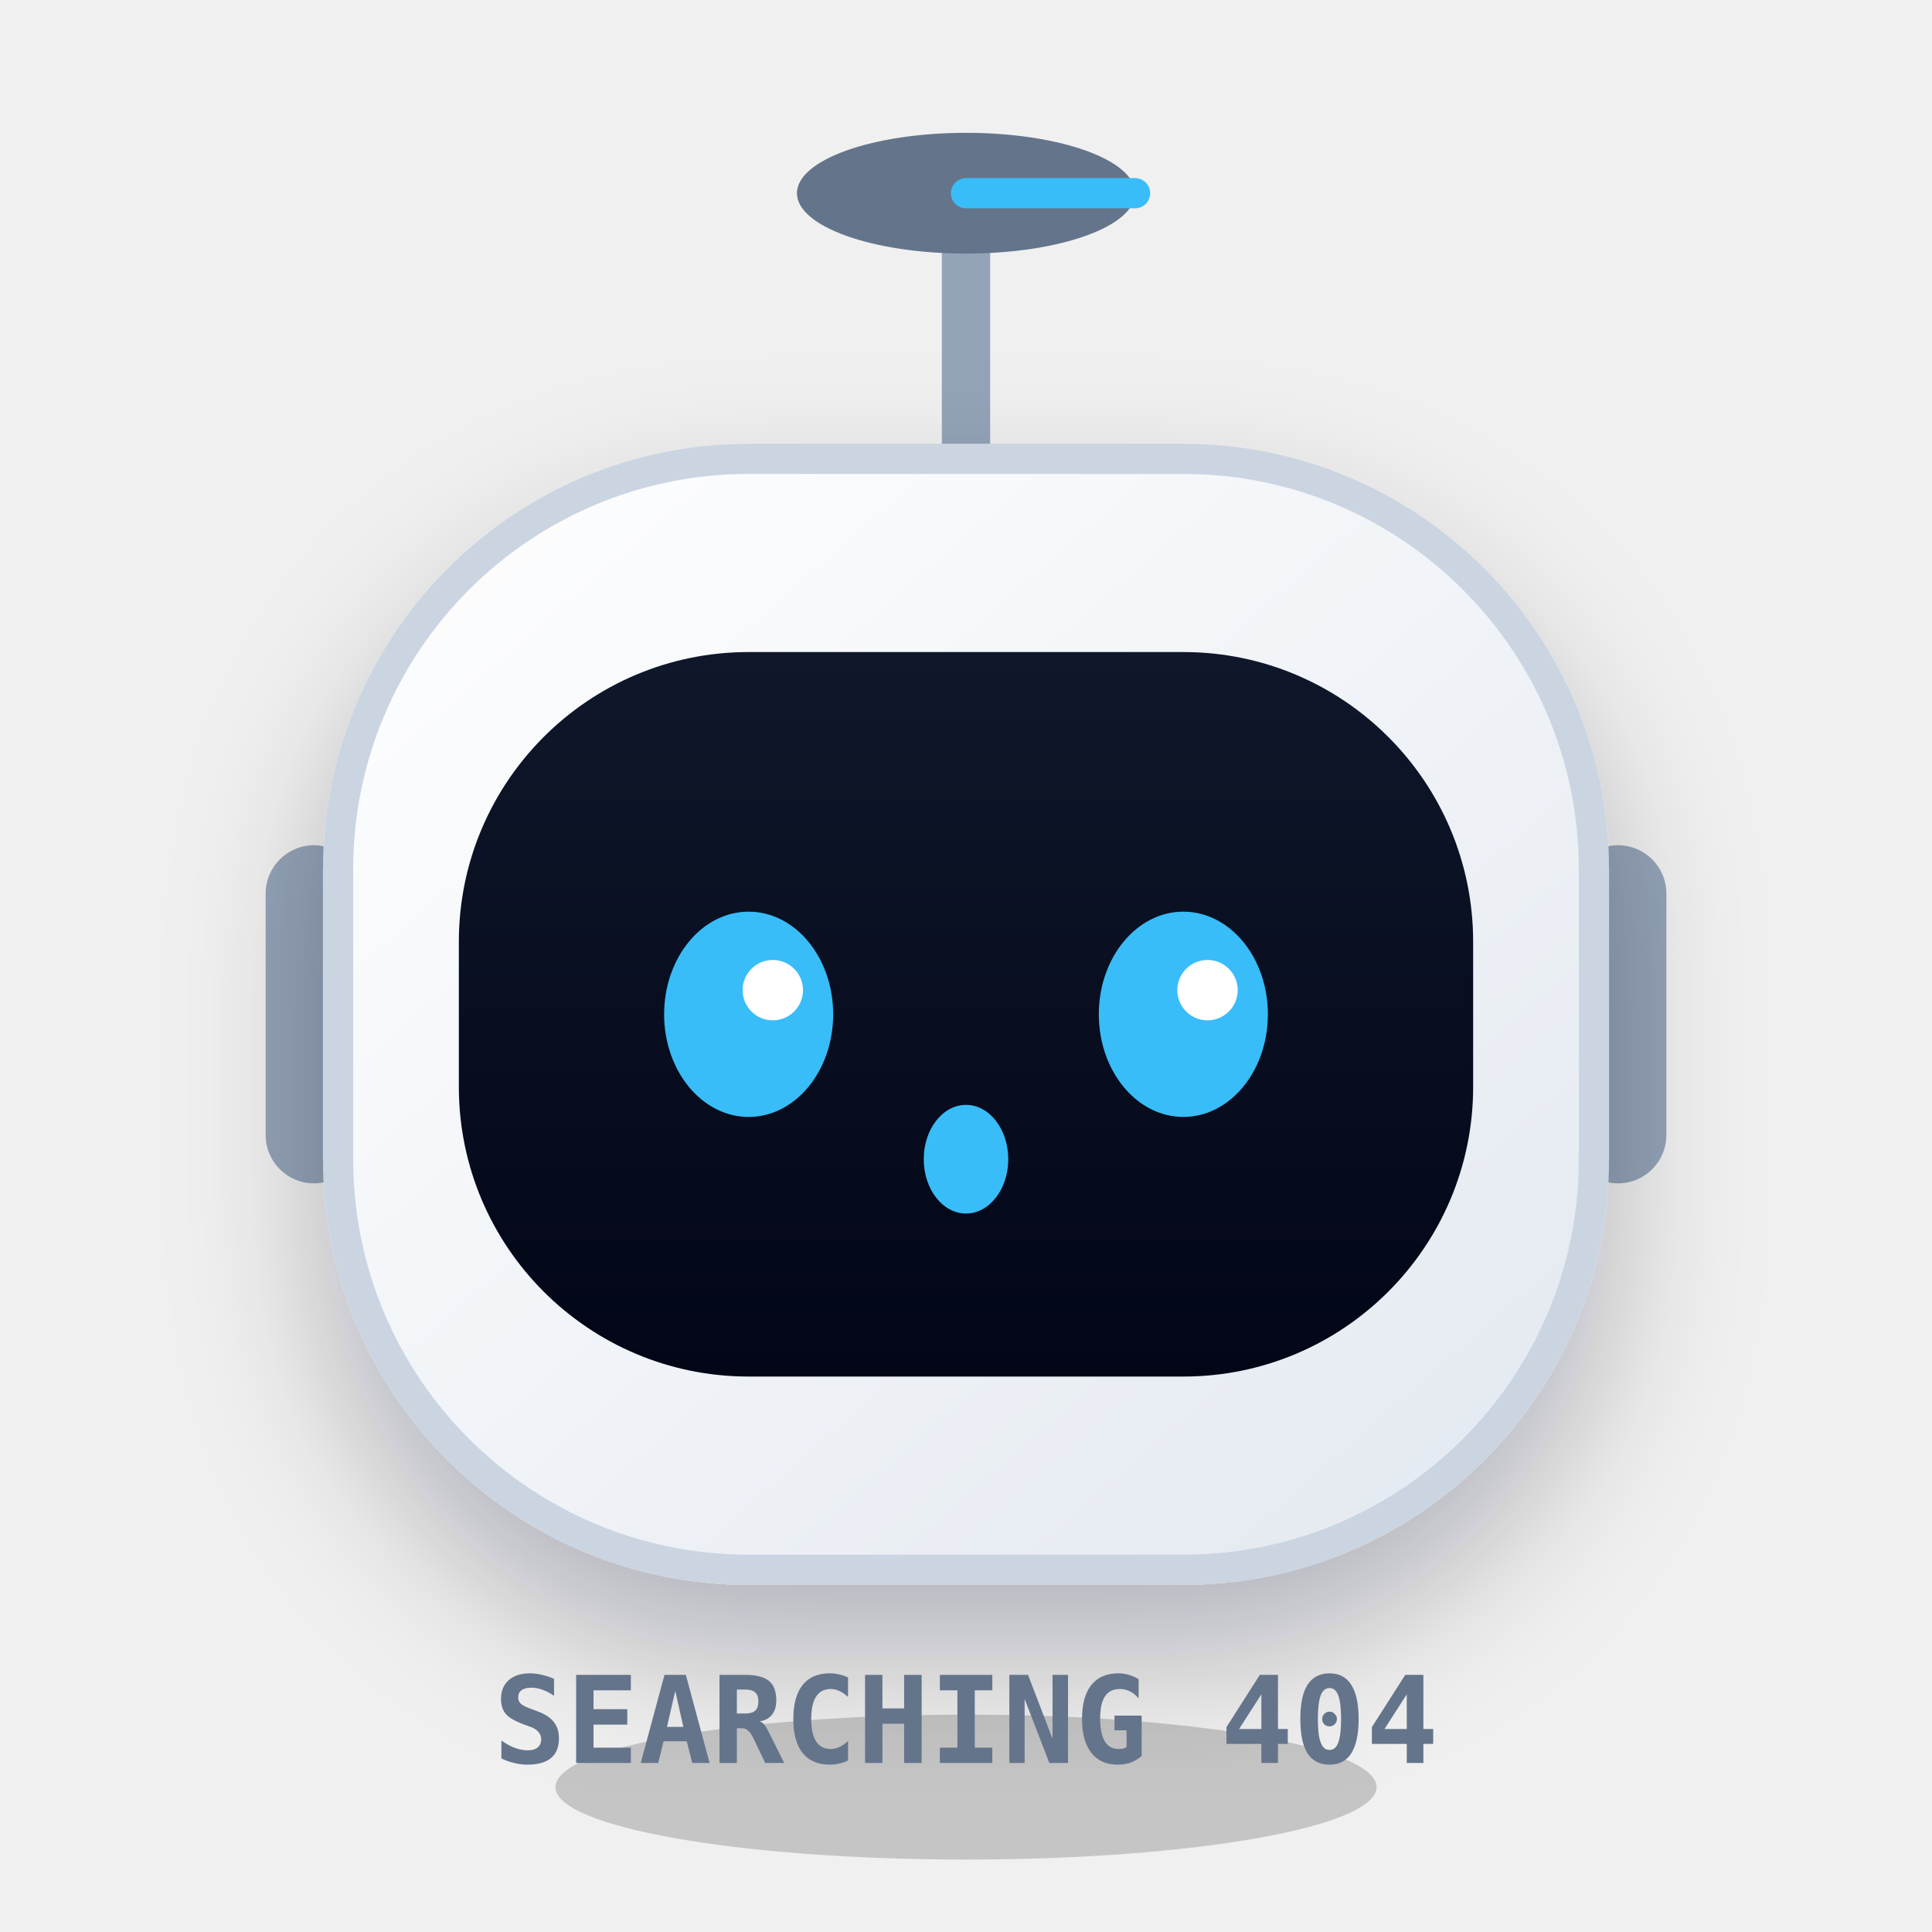
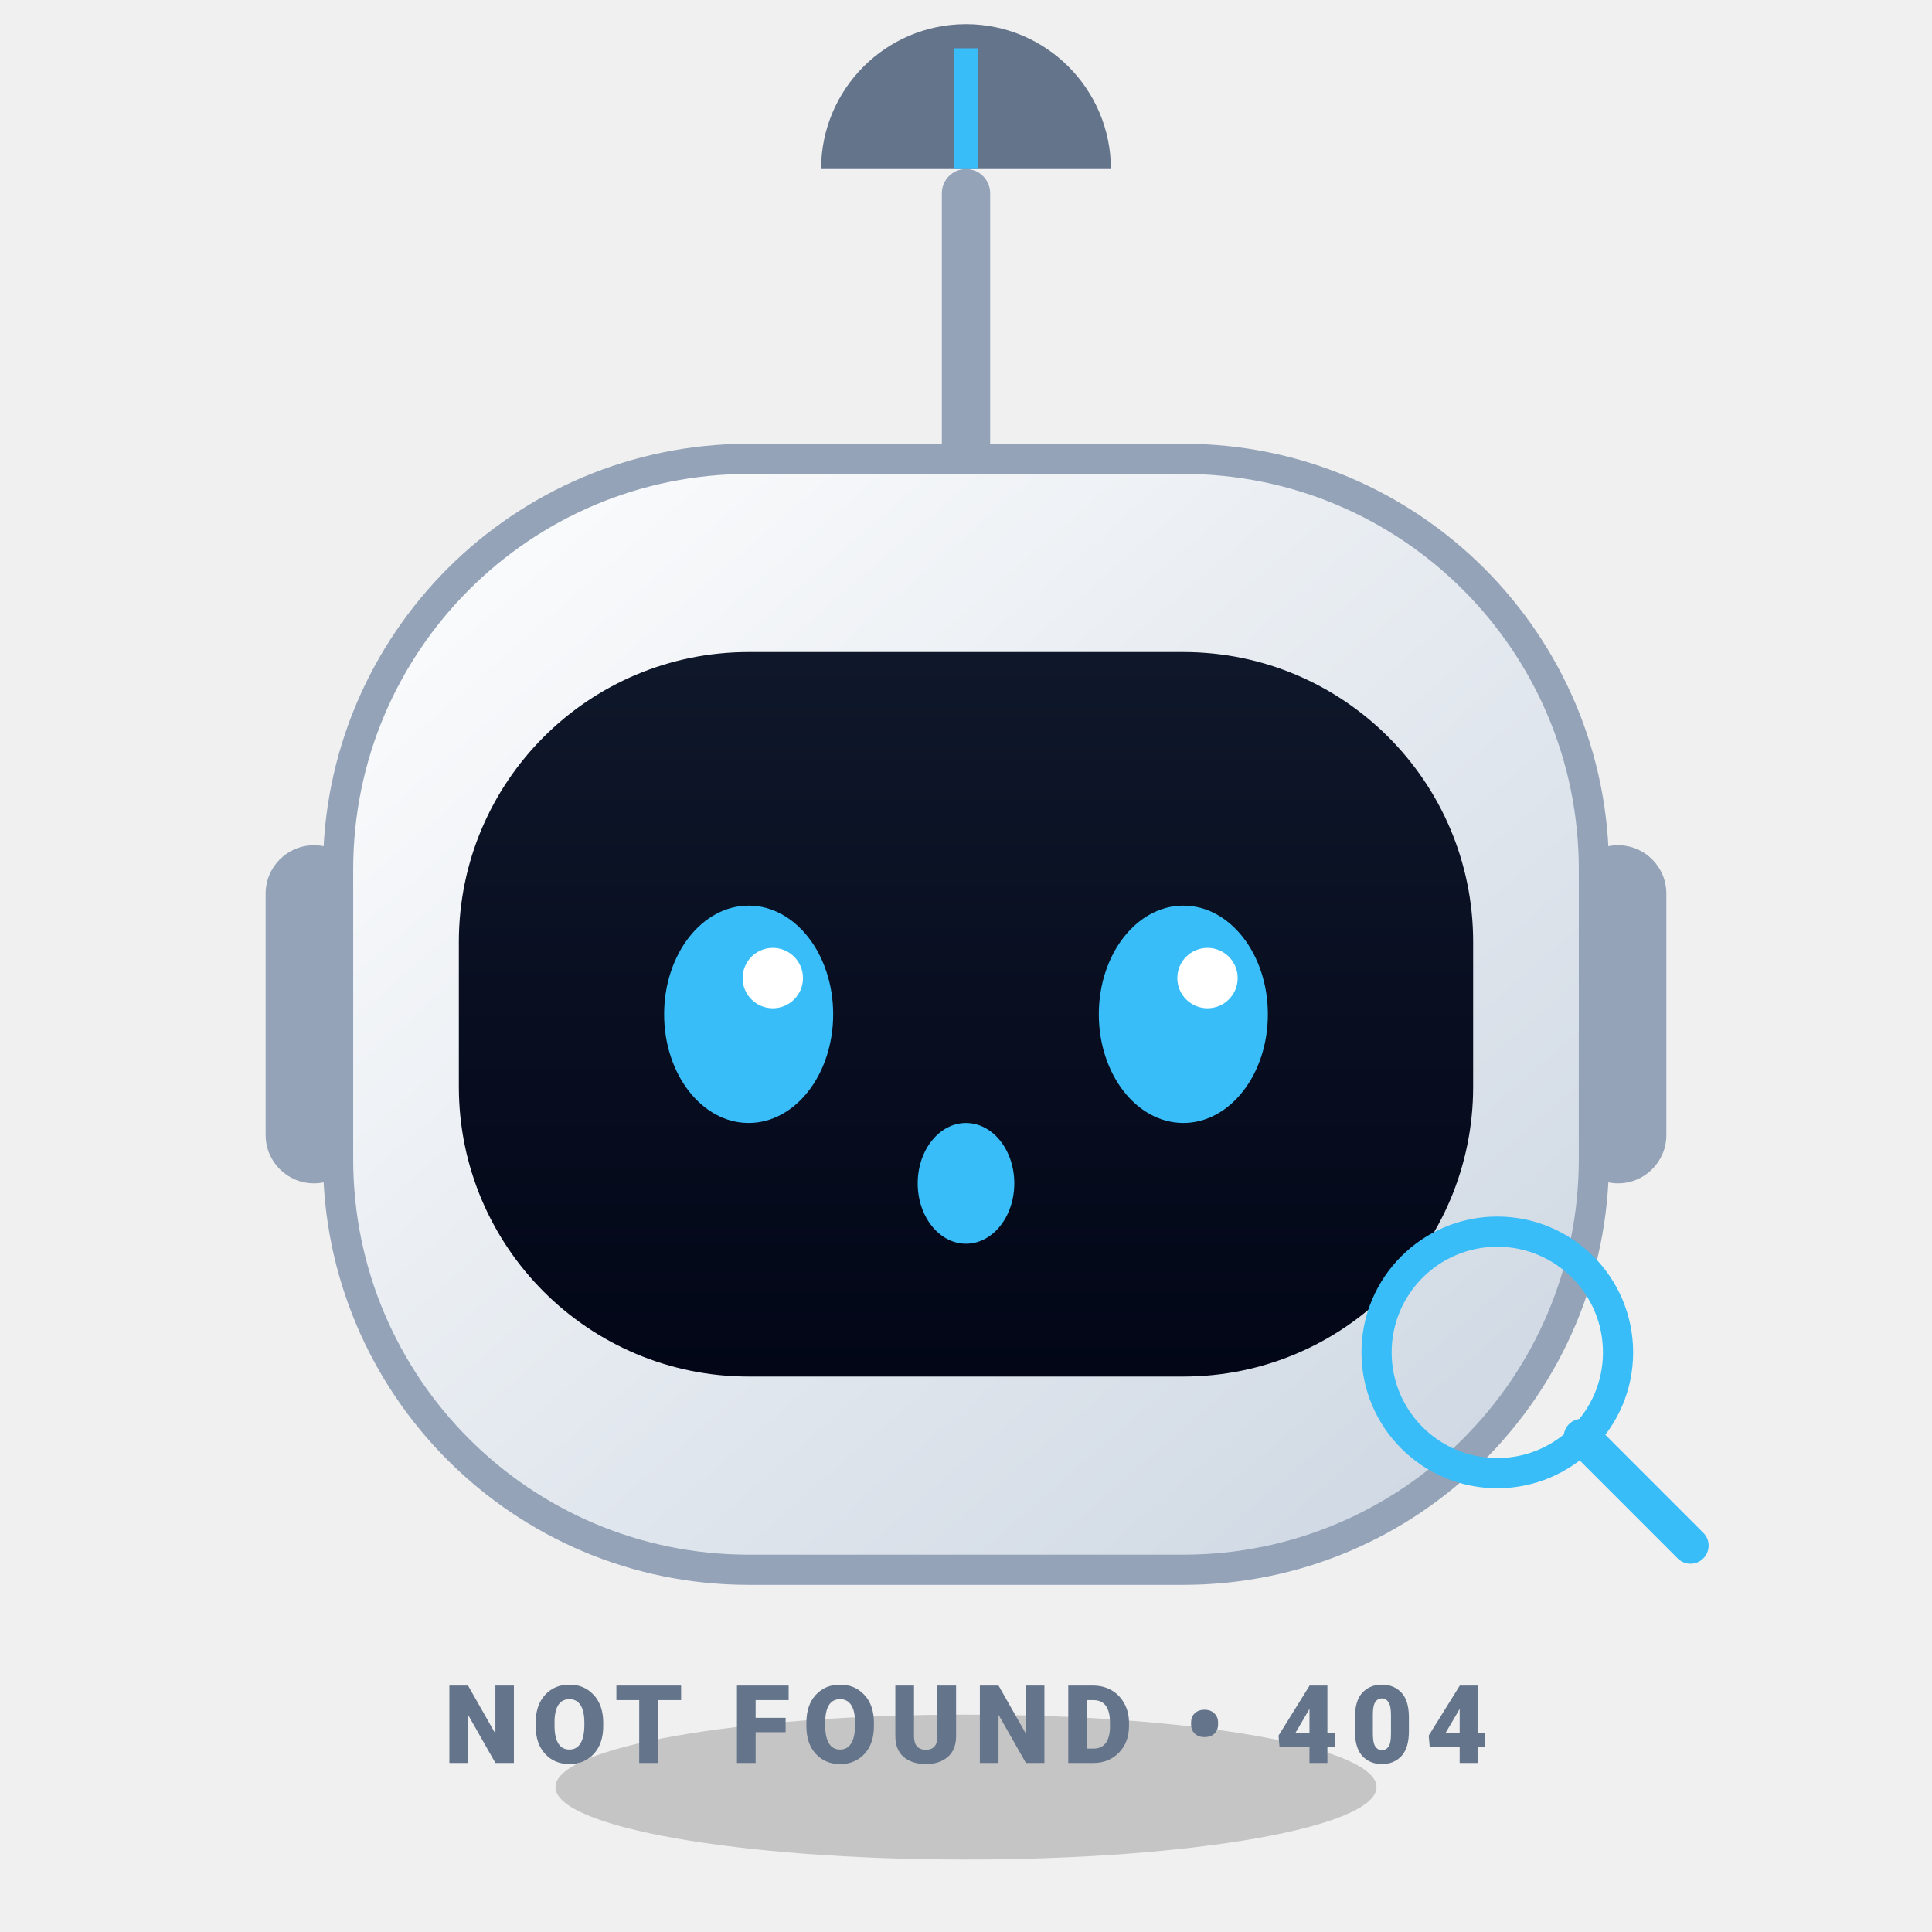
<svg xmlns="http://www.w3.org/2000/svg" viewBox="0 0 160 160" width="100%" height="100%">
  <defs>
-     <linearGradient id="astro-head-grad" x1="0%" y1="0%" x2="100%" y2="100%">
+     <linearGradient id="astro-head-404" x1="0%" y1="0%" x2="100%" y2="100%">
      <stop offset="0%" stop-color="#ffffff" />
-       <stop offset="100%" stop-color="#e2e8f0" />
+       <stop offset="100%" stop-color="#cbd5e1" />
    </linearGradient>
-     <linearGradient id="astro-visor-glass" x1="0%" y1="0%" x2="0%" y2="100%">
+     <linearGradient id="astro-visor-404" x1="0%" y1="0%" x2="0%" y2="100%">
      <stop offset="0%" stop-color="#0f172a" />
      <stop offset="100%" stop-color="#020617" />
    </linearGradient>
-     <filter id="astro-shadow" x="-20%" y="-20%" width="140%" height="140%">
-       <feDropShadow dx="0" dy="6" stdDeviation="6" flood-color="#020617" flood-opacity="0.25" />
-     </filter>
  </defs>
  <style>
+     @keyframes astroGhostFade {
+       0%, 100% { opacity: 0.95; }
+       50% { opacity: 0.28; }
+     }
+     @keyframes eyeScanLR {
+       0%, 100% { transform: translateX(0); }
+       25% { transform: translateX(-8px); }
+       75% { transform: translateX(8px); }
+     }
    @keyframes radarSpin {
      0% { transform: rotate(0deg); }
      100% { transform: rotate(360deg); }
    }
-     @keyframes eyesLookLR {
-       0%, 100% { transform: translateX(0); }
-       25% { transform: translateX(-6px); }
-       75% { transform: translateX(6px); }
-     }
-     .radar-sweep { animation: radarSpin 3s linear infinite; transform-origin: 80px 20px; }
-     .eyes-roam { animation: eyesLookLR 2.8s ease-in-out infinite; }
+     .head-ghost { animation: astroGhostFade 3.2s ease-in-out infinite; }
+     .scan-eyes { animation: eyeScanLR 2.6s ease-in-out infinite; }
+     .radar-dish { animation: radarSpin 4s linear infinite; transform-origin: 80px 14px; }
  </style>
  <ellipse cx="80" cy="148" rx="34" ry="6" fill="#000000" opacity="0.18" />
-   <rect x="78" y="16" width="4" height="24" rx="2" fill="#94a3b8" />
-   <ellipse cx="80" cy="16" rx="14" ry="5" fill="#64748b" />
-   <g class="radar-sweep">
-     <line x1="80" y1="16" x2="94" y2="16" stroke="#38bdf8" stroke-width="2.5" stroke-linecap="round" />
+   <g class="head-ghost">
+     <rect x="78" y="14" width="4" height="26" rx="2" fill="#94a3b8" />
+     <g class="radar-dish">
+       <path d="M 68 14 A 12 12 0 0 1 92 14 Z" fill="#64748b" />
+       <line x1="80" y1="14" x2="80" y2="4" stroke="#38bdf8" stroke-width="2" />
+     </g>
+     <rect x="22" y="70" width="8" height="28" rx="4" fill="#94a3b8" />
+     <rect x="130" y="70" width="8" height="28" rx="4" fill="#94a3b8" />
+     <rect x="28" y="38" width="104" height="92" rx="34" fill="url(#astro-head-404)" stroke="#94a3b8" stroke-width="2.5" />
+     <rect x="38" y="54" width="84" height="60" rx="24" fill="url(#astro-visor-404)" />
+     <g class="scan-eyes">
+       <ellipse cx="62" cy="84" rx="7" ry="9" fill="#38bdf8" />
+       <circle cx="64" cy="81" r="2.5" fill="#ffffff" />
+       <ellipse cx="98" cy="84" rx="7" ry="9" fill="#38bdf8" />
+       <circle cx="100" cy="81" r="2.5" fill="#ffffff" />
+     </g>
+     <ellipse cx="80" cy="98" rx="4" ry="5" fill="#38bdf8" />
  </g>
-   <rect x="22" y="70" width="8" height="28" rx="4" fill="#94a3b8" />
-   <rect x="130" y="70" width="8" height="28" rx="4" fill="#94a3b8" />
-   <rect x="28" y="38" width="104" height="92" rx="34" fill="url(#astro-head-grad)" stroke="#cbd5e1" stroke-width="2.5" filter="url(#astro-shadow)" />
-   <rect x="38" y="54" width="84" height="60" rx="24" fill="url(#astro-visor-glass)" />
-   <g class="eyes-roam">
-     <ellipse cx="62" cy="84" rx="7" ry="8.5" fill="#38bdf8" />
-     <circle cx="64" cy="82" r="2.5" fill="#ffffff" />
-     <ellipse cx="98" cy="84" rx="7" ry="8.5" fill="#38bdf8" />
-     <circle cx="100" cy="82" r="2.5" fill="#ffffff" />
+   <g transform="translate(112, 100)">
+     <circle cx="12" cy="12" r="10" fill="none" stroke="#38bdf8" stroke-width="2.5" />
+     <line x1="19" y1="19" x2="28" y2="28" stroke="#38bdf8" stroke-width="3" stroke-linecap="round" />
  </g>
-   <ellipse cx="80" cy="96" rx="3.5" ry="4.5" fill="#38bdf8" />
-   <text x="80" y="146" font-family="monospace" font-size="10" font-weight="bold" fill="#64748b" text-anchor="middle">SEARCHING 404</text>
+   <text x="80" y="146" font-family="-apple-system, BlinkMacSystemFont, 'Segoe UI', Roboto, monospace" font-size="9" font-weight="800" fill="#64748b" letter-spacing="1" text-anchor="middle">NOT FOUND • 404</text>
</svg>
